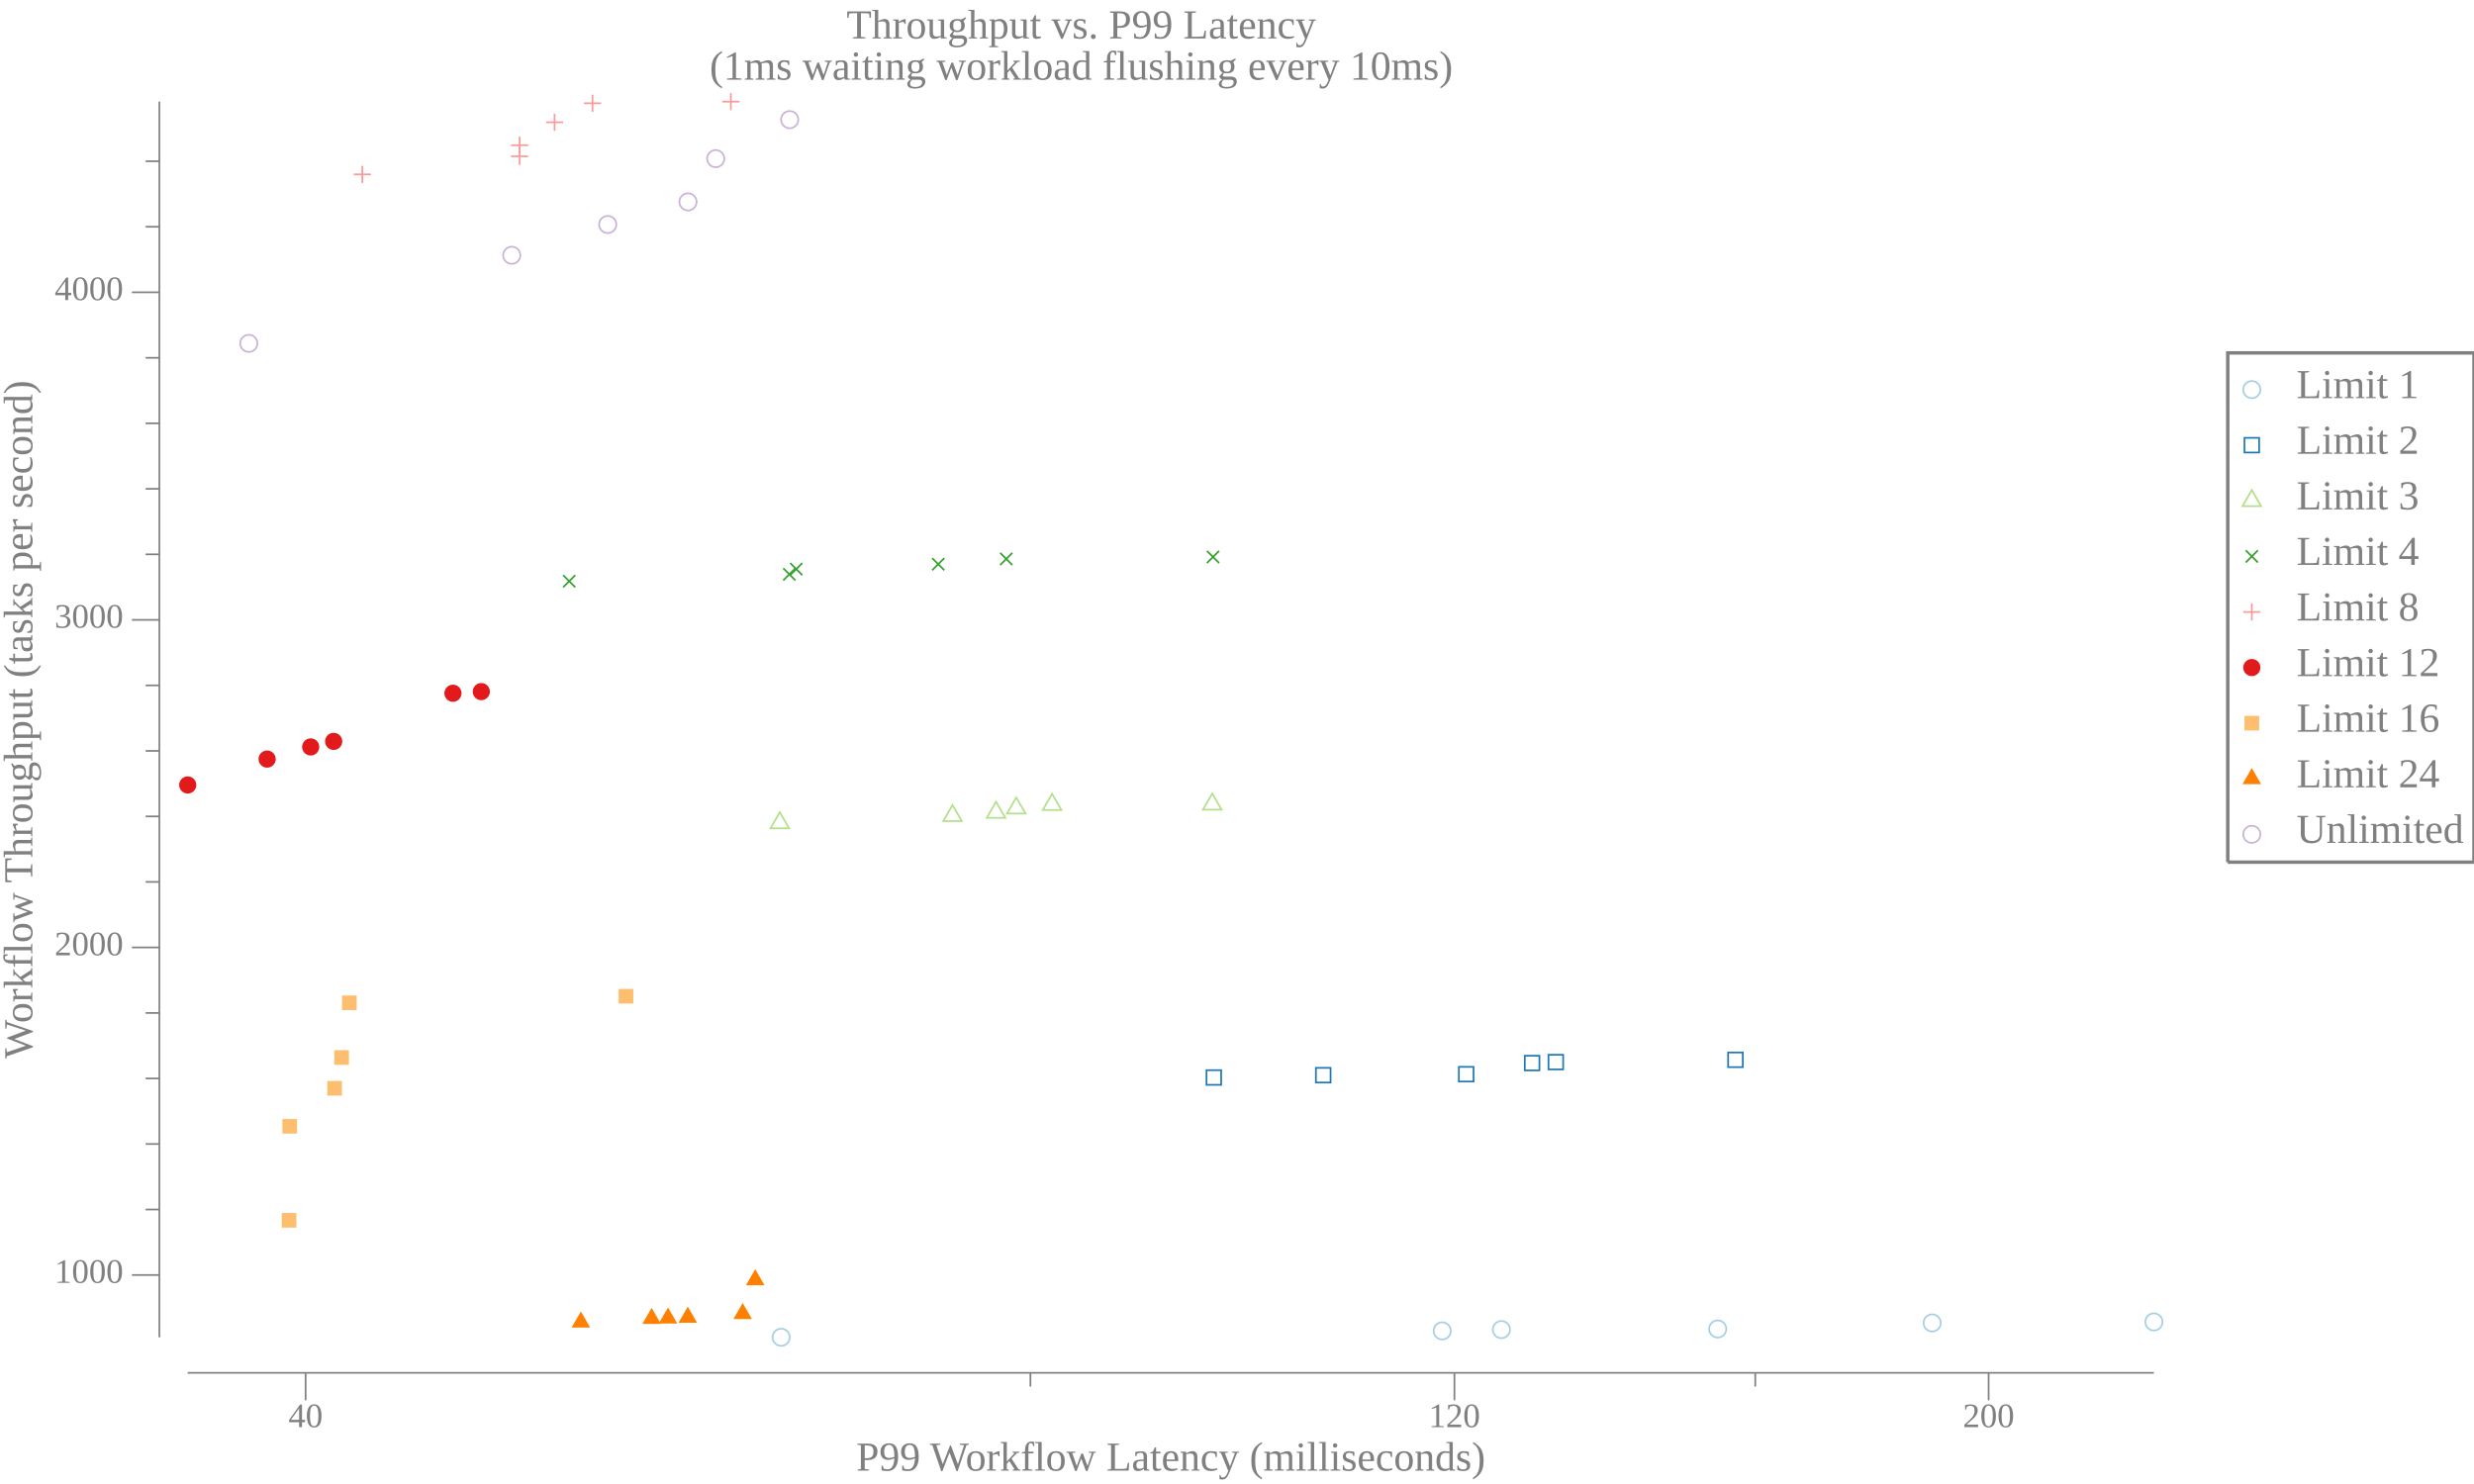
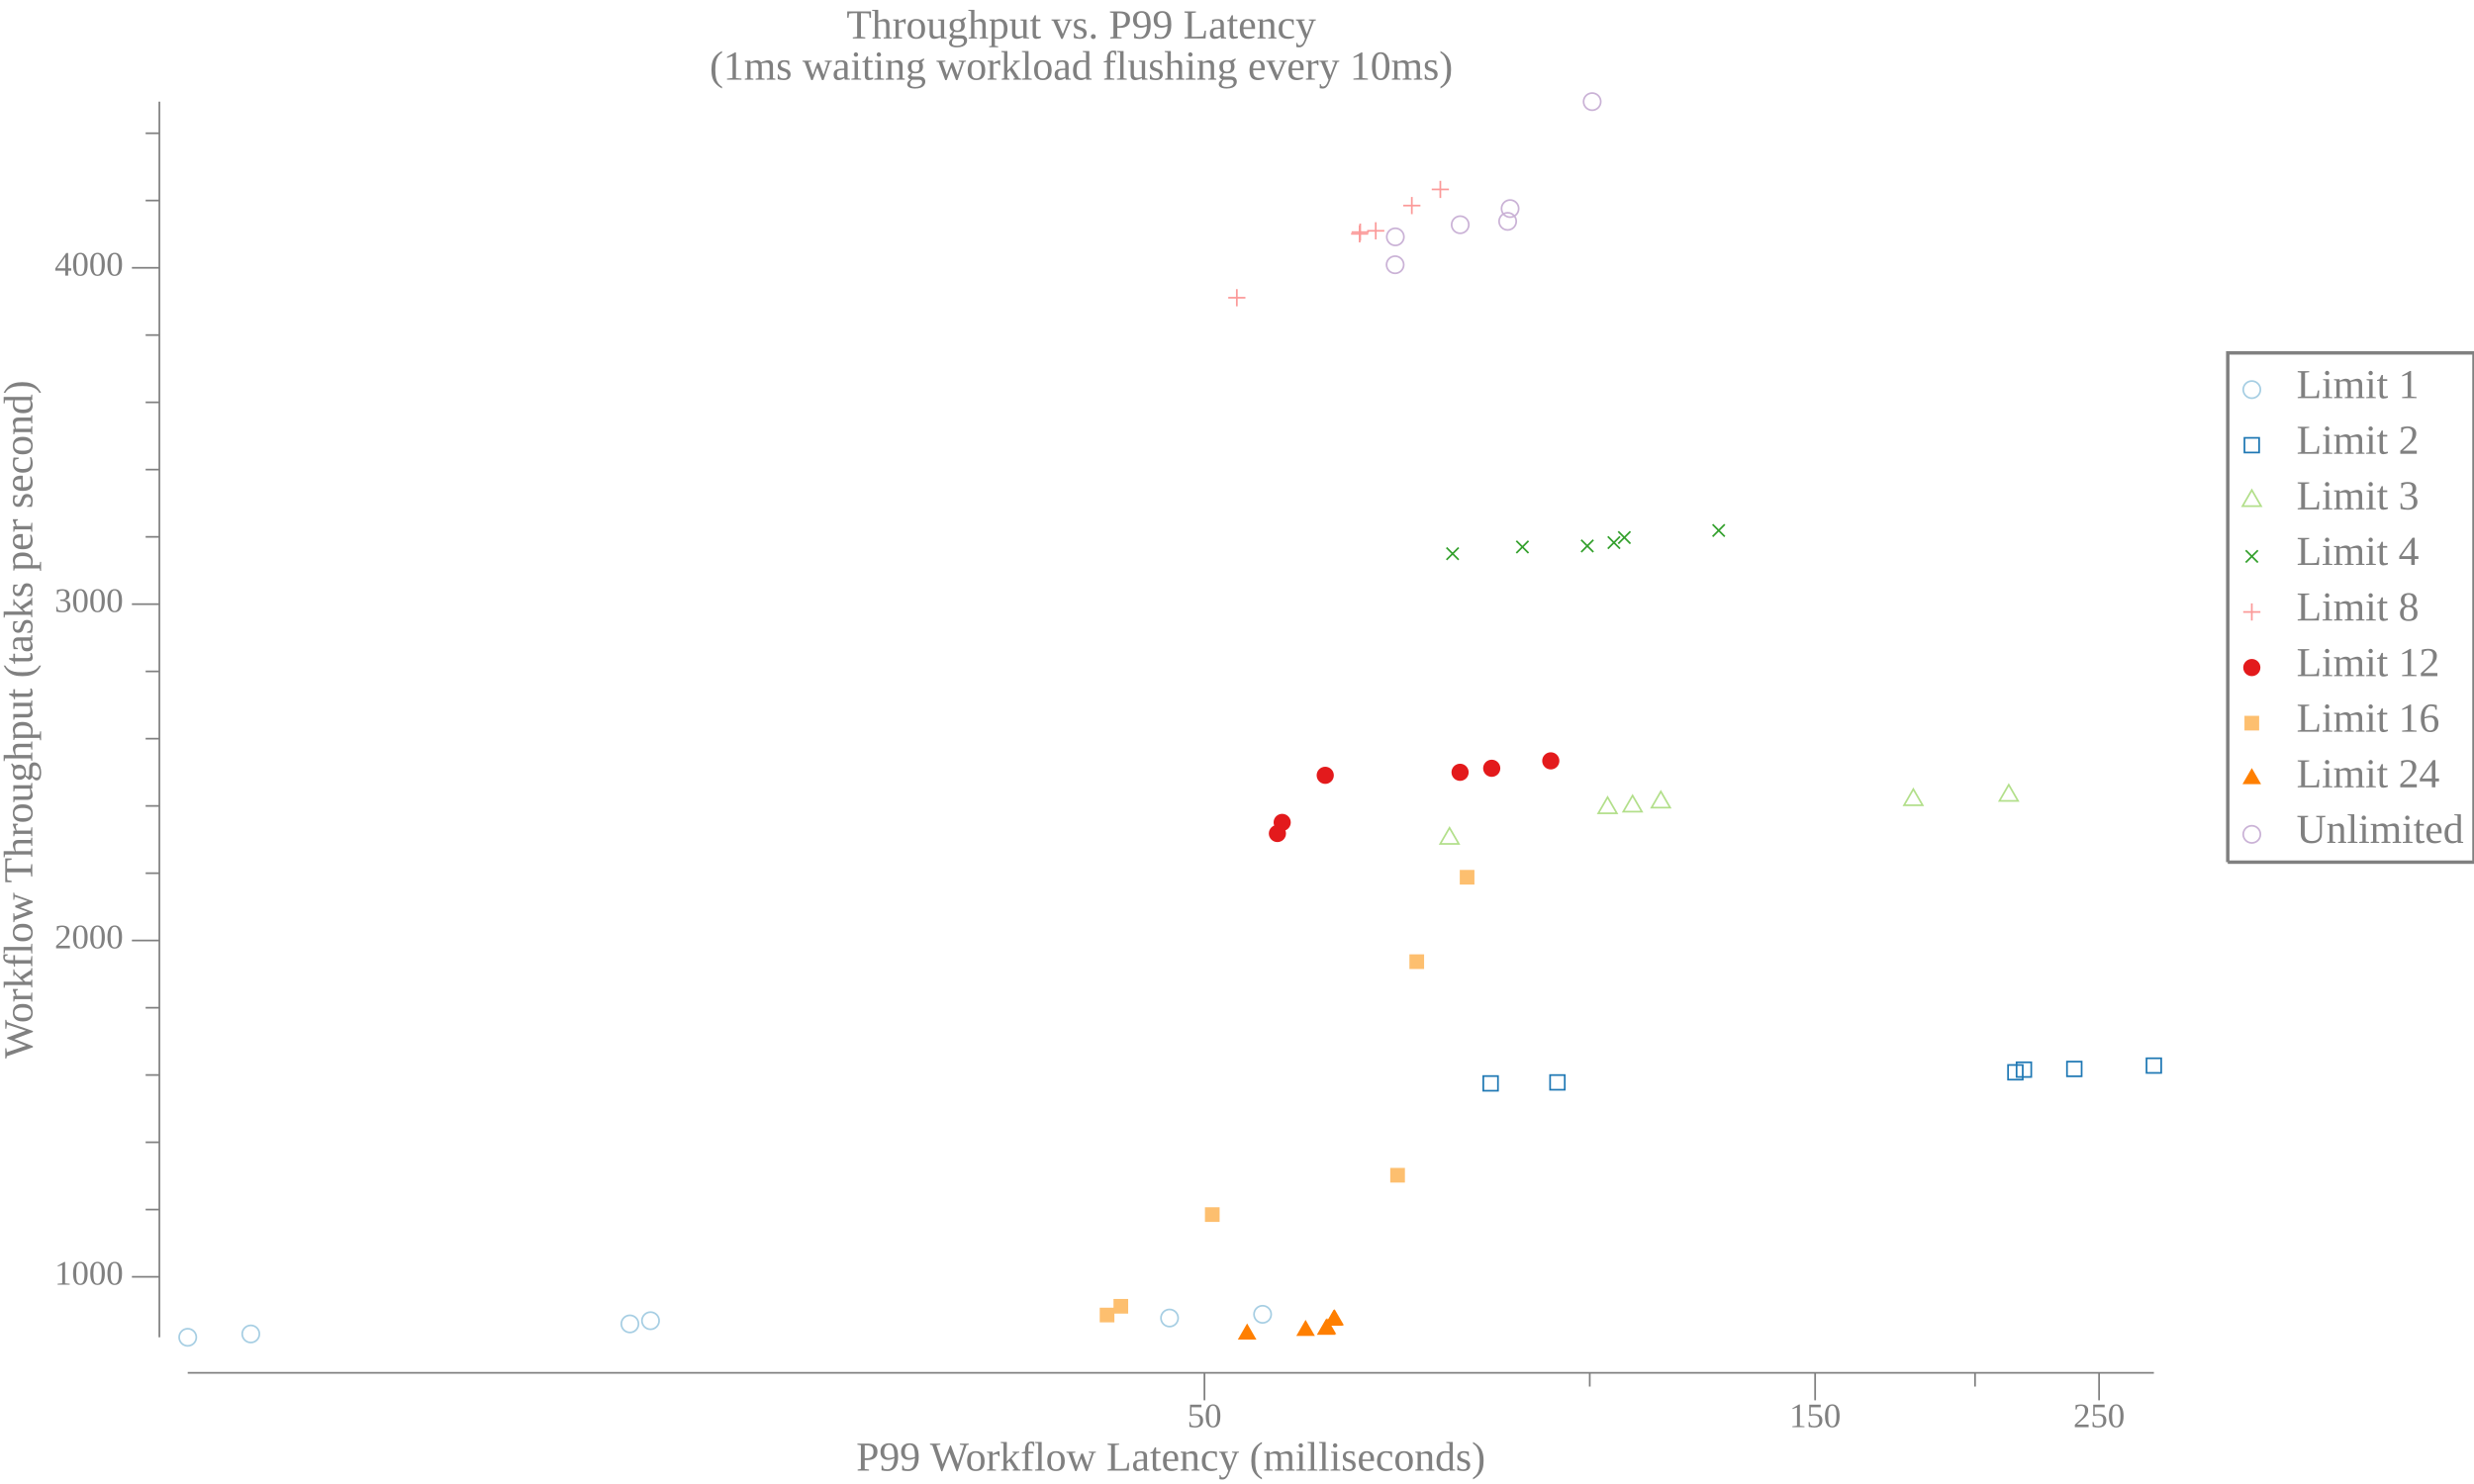
<svg xmlns="http://www.w3.org/2000/svg" width="720pt" height="432pt" viewBox="0 0 720 432">
  <g transform="scale(1, -1) translate(0, -432)">
    <path d="M657.84,318.58A2.5,2.5 0 1 1 652.84,318.58A2.5,2.5 0 1 1 657.84,318.58Z" style="fill:none;stroke:#A6CEE3;stroke-width:0.5" />
    <text x="668.34" y="-316.1" transform="scale(1, -1)" style="font-family:Liberation Serif;font-variant:normal;font-weight:normal;font-style:normal;font-size:12px;fill:#808080">Limit 1</text>
    <path d="M653.2,300.27L657.47,300.27L657.47,304.54L653.2,304.54Z" style="fill:none;stroke:#1F78B4;stroke-width:0.5" />
    <text x="668.34" y="-299.91" transform="scale(1, -1)" style="font-family:Liberation Serif;font-variant:normal;font-weight:normal;font-style:normal;font-size:12px;fill:#808080">Limit 2</text>
    <path d="M655.34,289.34L652.63,284.66L658.04,284.66Z" style="fill:none;stroke:#B2DF8A;stroke-width:0.5" />
    <text x="668.34" y="-283.73" transform="scale(1, -1)" style="font-family:Liberation Serif;font-variant:normal;font-weight:normal;font-style:normal;font-size:12px;fill:#808080">Limit 3</text>
    <path d="M653.57,268.27L657.11,271.8" style="fill:none;stroke:#33A02C;stroke-width:0.5" />
    <path d="M653.57,271.8L657.11,268.27" style="fill:none;stroke:#33A02C;stroke-width:0.5" />
    <text x="668.34" y="-267.55" transform="scale(1, -1)" style="font-family:Liberation Serif;font-variant:normal;font-weight:normal;font-style:normal;font-size:12px;fill:#808080">Limit 4</text>
    <path d="M655.34,256.35L655.34,251.35" style="fill:none;stroke:#FB9A99;stroke-width:0.5" />
    <path d="M652.84,253.85L657.84,253.85" style="fill:none;stroke:#FB9A99;stroke-width:0.5" />
    <text x="668.34" y="-251.36" transform="scale(1, -1)" style="font-family:Liberation Serif;font-variant:normal;font-weight:normal;font-style:normal;font-size:12px;fill:#808080">Limit 8</text>
    <path d="M657.84,237.67A2.5,2.5 0 1 1 652.84,237.67A2.5,2.5 0 1 1 657.84,237.67Z" style="fill:#E31A1C" />
    <text x="668.34" y="-235.18" transform="scale(1, -1)" style="font-family:Liberation Serif;font-variant:normal;font-weight:normal;font-style:normal;font-size:12px;fill:#808080">Limit 12</text>
    <path d="M653.2,219.35L657.47,219.35L657.47,223.62L653.2,223.62Z" style="fill:#FDBF6F" />
    <text x="668.34" y="-219" transform="scale(1, -1)" style="font-family:Liberation Serif;font-variant:normal;font-weight:normal;font-style:normal;font-size:12px;fill:#808080">Limit 16</text>
    <path d="M655.34,208.42L652.63,203.74L658.04,203.74Z" style="fill:#FF7F00" />
    <text x="668.34" y="-202.81" transform="scale(1, -1)" style="font-family:Liberation Serif;font-variant:normal;font-weight:normal;font-style:normal;font-size:12px;fill:#808080">Limit 24</text>
    <path d="M657.84,189.12A2.5,2.5 0 1 1 652.84,189.12A2.5,2.5 0 1 1 657.84,189.12Z" style="fill:none;stroke:#CAB2D6;stroke-width:0.5" />
    <text x="668.34" y="-186.63" transform="scale(1, -1)" style="font-family:Liberation Serif;font-variant:normal;font-weight:normal;font-style:normal;font-size:12px;fill:#808080">Unlimited</text>
    <path d="M648.34,181.02L648.34,329.27L720,329.27L720,181.02L648.34,181.02" style="fill:none;stroke:#808080" />
    <path d="M0,0L629.34,0L629.34,432L0,432Z" style="fill:#-8000000000000000-8000000000000000-8000000000000000;fill-opacity:0" />
    <text x="246.35" y="-420.81" transform="scale(1, -1)" style="font-family:Liberation Serif;font-variant:normal;font-weight:normal;font-style:normal;font-size:12px;fill:#808080">Throughput vs. P99 Latency</text>
    <text x="206.52" y="-408.81" transform="scale(1, -1)" style="font-family:Liberation Serif;font-variant:normal;font-weight:normal;font-style:normal;font-size:12px;fill:#808080">(1ms waiting workload flushing every 10ms)</text>
    <text x="249.18" y="-3.902" transform="scale(1, -1)" style="font-family:Liberation Serif;font-variant:normal;font-weight:normal;font-style:normal;font-size:12px;fill:#808080">P99 Workflow Latency (milliseconds)</text>
-     <text x="83.938" y="-16.541" transform="scale(1, -1)" style="font-family:Liberation Serif;font-variant:normal;font-weight:normal;font-style:normal;font-size:10px;fill:#808080">40</text>
-     <text x="415.78" y="-16.541" transform="scale(1, -1)" style="font-family:Liberation Serif;font-variant:normal;font-weight:normal;font-style:normal;font-size:10px;fill:#808080">120</text>
-     <text x="571.24" y="-16.541" transform="scale(1, -1)" style="font-family:Liberation Serif;font-variant:normal;font-weight:normal;font-style:normal;font-size:10px;fill:#808080">200</text>
-     <path d="M88.938,24.363L88.938,32.363" style="fill:none;stroke:#808080;stroke-width:0.5" />
-     <path d="M423.28,24.363L423.28,32.363" style="fill:none;stroke:#808080;stroke-width:0.5" />
-     <path d="M578.74,24.363L578.74,32.363" style="fill:none;stroke:#808080;stroke-width:0.5" />
-     <path d="M299.88,28.363L299.88,32.363" style="fill:none;stroke:#808080;stroke-width:0.5" />
-     <path d="M510.83,28.363L510.83,32.363" style="fill:none;stroke:#808080;stroke-width:0.5" />
+     <text x="345.53" y="-16.541" transform="scale(1, -1)" style="font-family:Liberation Serif;font-variant:normal;font-weight:normal;font-style:normal;font-size:10px;fill:#808080">50</text>
+     <text x="520.75" y="-16.541" transform="scale(1, -1)" style="font-family:Liberation Serif;font-variant:normal;font-weight:normal;font-style:normal;font-size:10px;fill:#808080">150</text>
+     <text x="603.39" y="-16.541" transform="scale(1, -1)" style="font-family:Liberation Serif;font-variant:normal;font-weight:normal;font-style:normal;font-size:10px;fill:#808080">250</text>
+     <path d="M350.53,24.363L350.53,32.363" style="fill:none;stroke:#808080;stroke-width:0.5" />
+     <path d="M528.25,24.363L528.25,32.363" style="fill:none;stroke:#808080;stroke-width:0.5" />
+     <path d="M610.89,24.363L610.89,32.363" style="fill:none;stroke:#808080;stroke-width:0.5" />
+     <path d="M462.66,28.363L462.66,32.363" style="fill:none;stroke:#808080;stroke-width:0.5" />
+     <path d="M574.79,28.363L574.79,32.363" style="fill:none;stroke:#808080;stroke-width:0.5" />
    <path d="M54.635,32.363L626.84,32.363" style="fill:none;stroke:#808080;stroke-width:0.5" />
    <g transform="rotate(90)">
      <text x="123.84" y="9.387" transform="scale(1, -1)" style="font-family:Liberation Serif;font-variant:normal;font-weight:normal;font-style:normal;font-size:12px;fill:#808080">Workflow Throughput (tasks per second)</text>
    </g>
-     <text x="15.885" y="-58.552" transform="scale(1, -1)" style="font-family:Liberation Serif;font-variant:normal;font-weight:normal;font-style:normal;font-size:10px;fill:#808080">1000</text>
-     <text x="15.885" y="-153.91" transform="scale(1, -1)" style="font-family:Liberation Serif;font-variant:normal;font-weight:normal;font-style:normal;font-size:10px;fill:#808080">2000</text>
-     <text x="15.885" y="-249.27" transform="scale(1, -1)" style="font-family:Liberation Serif;font-variant:normal;font-weight:normal;font-style:normal;font-size:10px;fill:#808080">3000</text>
-     <text x="15.885" y="-344.63" transform="scale(1, -1)" style="font-family:Liberation Serif;font-variant:normal;font-weight:normal;font-style:normal;font-size:10px;fill:#808080">4000</text>
-     <path d="M38.385,60.837L46.385,60.837" style="fill:none;stroke:#808080;stroke-width:0.5" />
-     <path d="M38.385,156.2L46.385,156.2" style="fill:none;stroke:#808080;stroke-width:0.5" />
-     <path d="M38.385,251.55L46.385,251.55" style="fill:none;stroke:#808080;stroke-width:0.5" />
-     <path d="M38.385,346.91L46.385,346.91" style="fill:none;stroke:#808080;stroke-width:0.5" />
-     <path d="M42.385,79.908L46.385,79.908" style="fill:none;stroke:#808080;stroke-width:0.5" />
-     <path d="M42.385,98.98L46.385,98.98" style="fill:none;stroke:#808080;stroke-width:0.5" />
-     <path d="M42.385,118.05L46.385,118.05" style="fill:none;stroke:#808080;stroke-width:0.5" />
-     <path d="M42.385,137.12L46.385,137.12" style="fill:none;stroke:#808080;stroke-width:0.5" />
-     <path d="M42.385,175.27L46.385,175.27" style="fill:none;stroke:#808080;stroke-width:0.5" />
-     <path d="M42.385,194.34L46.385,194.34" style="fill:none;stroke:#808080;stroke-width:0.5" />
-     <path d="M42.385,213.41L46.385,213.41" style="fill:none;stroke:#808080;stroke-width:0.5" />
-     <path d="M42.385,232.48L46.385,232.48" style="fill:none;stroke:#808080;stroke-width:0.5" />
-     <path d="M42.385,270.63L46.385,270.63" style="fill:none;stroke:#808080;stroke-width:0.5" />
-     <path d="M42.385,289.7L46.385,289.7" style="fill:none;stroke:#808080;stroke-width:0.5" />
-     <path d="M42.385,308.77L46.385,308.77" style="fill:none;stroke:#808080;stroke-width:0.5" />
-     <path d="M42.385,327.84L46.385,327.84" style="fill:none;stroke:#808080;stroke-width:0.5" />
-     <path d="M42.385,365.99L46.385,365.99" style="fill:none;stroke:#808080;stroke-width:0.5" />
-     <path d="M42.385,385.06L46.385,385.06" style="fill:none;stroke:#808080;stroke-width:0.5" />
+     <text x="15.885" y="-58.028" transform="scale(1, -1)" style="font-family:Liberation Serif;font-variant:normal;font-weight:normal;font-style:normal;font-size:10px;fill:#808080">1000</text>
+     <text x="15.885" y="-155.94" transform="scale(1, -1)" style="font-family:Liberation Serif;font-variant:normal;font-weight:normal;font-style:normal;font-size:10px;fill:#808080">2000</text>
+     <text x="15.885" y="-253.85" transform="scale(1, -1)" style="font-family:Liberation Serif;font-variant:normal;font-weight:normal;font-style:normal;font-size:10px;fill:#808080">3000</text>
+     <text x="15.885" y="-351.76" transform="scale(1, -1)" style="font-family:Liberation Serif;font-variant:normal;font-weight:normal;font-style:normal;font-size:10px;fill:#808080">4000</text>
+     <path d="M38.385,60.313L46.385,60.313" style="fill:none;stroke:#808080;stroke-width:0.5" />
+     <path d="M38.385,158.22L46.385,158.22" style="fill:none;stroke:#808080;stroke-width:0.5" />
+     <path d="M38.385,256.13L46.385,256.13" style="fill:none;stroke:#808080;stroke-width:0.5" />
+     <path d="M38.385,354.04L46.385,354.04" style="fill:none;stroke:#808080;stroke-width:0.5" />
+     <path d="M42.385,79.895L46.385,79.895" style="fill:none;stroke:#808080;stroke-width:0.5" />
+     <path d="M42.385,99.477L46.385,99.477" style="fill:none;stroke:#808080;stroke-width:0.5" />
+     <path d="M42.385,119.06L46.385,119.06" style="fill:none;stroke:#808080;stroke-width:0.5" />
+     <path d="M42.385,138.64L46.385,138.64" style="fill:none;stroke:#808080;stroke-width:0.5" />
+     <path d="M42.385,177.81L46.385,177.81" style="fill:none;stroke:#808080;stroke-width:0.5" />
+     <path d="M42.385,197.39L46.385,197.39" style="fill:none;stroke:#808080;stroke-width:0.5" />
+     <path d="M42.385,216.97L46.385,216.97" style="fill:none;stroke:#808080;stroke-width:0.5" />
+     <path d="M42.385,236.55L46.385,236.55" style="fill:none;stroke:#808080;stroke-width:0.5" />
+     <path d="M42.385,275.72L46.385,275.72" style="fill:none;stroke:#808080;stroke-width:0.5" />
+     <path d="M42.385,295.3L46.385,295.3" style="fill:none;stroke:#808080;stroke-width:0.5" />
+     <path d="M42.385,314.88L46.385,314.88" style="fill:none;stroke:#808080;stroke-width:0.5" />
+     <path d="M42.385,334.46L46.385,334.46" style="fill:none;stroke:#808080;stroke-width:0.5" />
+     <path d="M42.385,373.63L46.385,373.63" style="fill:none;stroke:#808080;stroke-width:0.5" />
+     <path d="M42.385,393.21L46.385,393.21" style="fill:none;stroke:#808080;stroke-width:0.5" />
    <path d="M46.385,42.709L46.385,402.41" style="fill:none;stroke:#808080;stroke-width:0.5" />
-     <path d="M229.84,42.709A2.5,2.5 0 1 1 224.84,42.709A2.5,2.5 0 1 1 229.84,42.709Z" style="fill:none;stroke:#A6CEE3;stroke-width:0.5" />
-     <path d="M422.22,44.578A2.5,2.5 0 1 1 417.22,44.578A2.5,2.5 0 1 1 422.22,44.578Z" style="fill:none;stroke:#A6CEE3;stroke-width:0.5" />
-     <path d="M439.45,44.95A2.5,2.5 0 1 1 434.45,44.95A2.5,2.5 0 1 1 439.45,44.95Z" style="fill:none;stroke:#A6CEE3;stroke-width:0.5" />
-     <path d="M502.4,45.131A2.5,2.5 0 1 1 497.4,45.131A2.5,2.5 0 1 1 502.4,45.131Z" style="fill:none;stroke:#A6CEE3;stroke-width:0.5" />
-     <path d="M564.81,46.886A2.5,2.5 0 1 1 559.81,46.886A2.5,2.5 0 1 1 564.81,46.886Z" style="fill:none;stroke:#A6CEE3;stroke-width:0.5" />
-     <path d="M629.34,47.181A2.5,2.5 0 1 1 624.34,47.181A2.5,2.5 0 1 1 629.34,47.181Z" style="fill:none;stroke:#A6CEE3;stroke-width:0.5" />
-     <path d="M351.12,116.2L355.39,116.2L355.39,120.47L351.12,120.47Z" style="fill:none;stroke:#1F78B4;stroke-width:0.5" />
-     <path d="M382.96,116.87L387.23,116.87L387.23,121.14L382.96,121.14Z" style="fill:none;stroke:#1F78B4;stroke-width:0.5" />
-     <path d="M424.57,117.16L428.84,117.16L428.84,121.43L424.57,121.43Z" style="fill:none;stroke:#1F78B4;stroke-width:0.5" />
-     <path d="M443.75,120.4L448.01,120.4L448.01,124.67L443.75,124.67Z" style="fill:none;stroke:#1F78B4;stroke-width:0.5" />
-     <path d="M450.65,120.69L454.92,120.69L454.92,124.95L450.65,124.95Z" style="fill:none;stroke:#1F78B4;stroke-width:0.5" />
-     <path d="M502.93,121.35L507.2,121.35L507.2,125.62L502.93,125.62Z" style="fill:none;stroke:#1F78B4;stroke-width:0.5" />
-     <path d="M226.94,195.56L224.23,190.87L229.64,190.87Z" style="fill:none;stroke:#B2DF8A;stroke-width:0.5" />
-     <path d="M277.2,197.65L274.5,192.97L279.91,192.97Z" style="fill:none;stroke:#B2DF8A;stroke-width:0.5" />
-     <path d="M289.87,198.61L287.16,193.92L292.58,193.92Z" style="fill:none;stroke:#B2DF8A;stroke-width:0.5" />
-     <path d="M295.76,199.85L293.06,195.16L298.47,195.16Z" style="fill:none;stroke:#B2DF8A;stroke-width:0.5" />
-     <path d="M306.18,200.9L303.48,196.21L308.89,196.21Z" style="fill:none;stroke:#B2DF8A;stroke-width:0.5" />
-     <path d="M352.8,200.99L350.09,196.3L355.51,196.3Z" style="fill:none;stroke:#B2DF8A;stroke-width:0.5" />
-     <path d="M163.88,261.04L167.42,264.57" style="fill:none;stroke:#33A02C;stroke-width:0.5" />
-     <path d="M163.88,264.57L167.42,261.04" style="fill:none;stroke:#33A02C;stroke-width:0.5" />
-     <path d="M227.95,263.04L231.49,266.58" style="fill:none;stroke:#33A02C;stroke-width:0.5" />
-     <path d="M227.95,266.58L231.49,263.04" style="fill:none;stroke:#33A02C;stroke-width:0.5" />
-     <path d="M229.96,264.57L233.49,268.1" style="fill:none;stroke:#33A02C;stroke-width:0.5" />
-     <path d="M229.96,268.1L233.49,264.57" style="fill:none;stroke:#33A02C;stroke-width:0.5" />
-     <path d="M271.29,266L274.82,269.53" style="fill:none;stroke:#33A02C;stroke-width:0.5" />
-     <path d="M271.29,269.53L274.82,266" style="fill:none;stroke:#33A02C;stroke-width:0.5" />
-     <path d="M291.08,267.52L294.61,271.06" style="fill:none;stroke:#33A02C;stroke-width:0.5" />
-     <path d="M291.08,271.06L294.61,267.52" style="fill:none;stroke:#33A02C;stroke-width:0.5" />
-     <path d="M351.25,268.1L354.79,271.63" style="fill:none;stroke:#33A02C;stroke-width:0.5" />
-     <path d="M351.25,271.63L354.79,268.1" style="fill:none;stroke:#33A02C;stroke-width:0.5" />
-     <path d="M105.44,383.74L105.44,378.74" style="fill:none;stroke:#FB9A99;stroke-width:0.5" />
-     <path d="M102.94,381.24L107.94,381.24" style="fill:none;stroke:#FB9A99;stroke-width:0.5" />
-     <path d="M151.21,388.99L151.21,383.99" style="fill:none;stroke:#FB9A99;stroke-width:0.5" />
-     <path d="M148.71,386.49L153.71,386.49" style="fill:none;stroke:#FB9A99;stroke-width:0.5" />
-     <path d="M151.22,392.23L151.22,387.23" style="fill:none;stroke:#FB9A99;stroke-width:0.5" />
-     <path d="M148.72,389.73L153.72,389.73" style="fill:none;stroke:#FB9A99;stroke-width:0.5" />
-     <path d="M161.39,398.9L161.39,393.9" style="fill:none;stroke:#FB9A99;stroke-width:0.5" />
-     <path d="M158.89,396.4L163.89,396.4" style="fill:none;stroke:#FB9A99;stroke-width:0.5" />
-     <path d="M172.44,404.44L172.44,399.44" style="fill:none;stroke:#FB9A99;stroke-width:0.5" />
-     <path d="M169.94,401.94L174.94,401.94" style="fill:none;stroke:#FB9A99;stroke-width:0.5" />
-     <path d="M212.7,404.91L212.7,399.91" style="fill:none;stroke:#FB9A99;stroke-width:0.5" />
-     <path d="M210.2,402.41L215.2,402.41" style="fill:none;stroke:#FB9A99;stroke-width:0.5" />
-     <path d="M57.135,203.49A2.5,2.5 0 1 1 52.135,203.49A2.5,2.5 0 1 1 57.135,203.49Z" style="fill:#E31A1C" />
-     <path d="M80.239,211.03A2.5,2.5 0 1 1 75.239,211.03A2.5,2.5 0 1 1 80.239,211.03Z" style="fill:#E31A1C" />
-     <path d="M92.918,214.56A2.5,2.5 0 1 1 87.918,214.56A2.5,2.5 0 1 1 92.918,214.56Z" style="fill:#E31A1C" />
-     <path d="M99.606,216.18A2.5,2.5 0 1 1 94.606,216.18A2.5,2.5 0 1 1 99.606,216.18Z" style="fill:#E31A1C" />
-     <path d="M134.32,230.19A2.5,2.5 0 1 1 129.32,230.19A2.5,2.5 0 1 1 134.32,230.19Z" style="fill:#E31A1C" />
-     <path d="M142.57,230.67A2.5,2.5 0 1 1 137.57,230.67A2.5,2.5 0 1 1 142.57,230.67Z" style="fill:#E31A1C" />
-     <path d="M81.995,74.628L86.262,74.628L86.262,78.896L81.995,78.896Z" style="fill:#FDBF6F" />
-     <path d="M82.187,102L86.455,102L86.455,106.26L82.187,106.26Z" style="fill:#FDBF6F" />
-     <path d="M95.252,113.06L99.52,113.06L99.52,117.33L95.252,117.33Z" style="fill:#FDBF6F" />
-     <path d="M97.278,122.02L101.55,122.02L101.55,126.29L97.278,126.29Z" style="fill:#FDBF6F" />
-     <path d="M99.533,137.95L103.8,137.95L103.8,142.21L99.533,142.21Z" style="fill:#FDBF6F" />
-     <path d="M180.04,139.85L184.31,139.85L184.31,144.12L180.04,144.12Z" style="fill:#FDBF6F" />
-     <path d="M169.06,50.23L166.35,45.543L171.76,45.543Z" style="fill:#FF7F00" />
-     <path d="M189.64,51.279L186.94,46.591L192.35,46.591Z" style="fill:#FF7F00" />
-     <path d="M194.41,51.393L191.7,46.706L197.11,46.706Z" style="fill:#FF7F00" />
-     <path d="M200.16,51.632L197.46,46.944L202.87,46.944Z" style="fill:#FF7F00" />
-     <path d="M216.14,52.7L213.43,48.012L218.84,48.012Z" style="fill:#FF7F00" />
-     <path d="M219.79,62.541L217.09,57.853L222.5,57.853Z" style="fill:#FF7F00" />
-     <path d="M74.907,332.04A2.5,2.5 0 1 1 69.907,332.04A2.5,2.5 0 1 1 74.907,332.04Z" style="fill:none;stroke:#CAB2D6;stroke-width:0.5" />
-     <path d="M151.43,357.69A2.5,2.5 0 1 1 146.43,357.69A2.5,2.5 0 1 1 151.43,357.69Z" style="fill:none;stroke:#CAB2D6;stroke-width:0.5" />
-     <path d="M179.37,366.65A2.5,2.5 0 1 1 174.37,366.65A2.5,2.5 0 1 1 179.37,366.65Z" style="fill:none;stroke:#CAB2D6;stroke-width:0.5" />
-     <path d="M202.73,373.23A2.5,2.5 0 1 1 197.73,373.23A2.5,2.5 0 1 1 202.73,373.23Z" style="fill:none;stroke:#CAB2D6;stroke-width:0.5" />
-     <path d="M210.79,385.82A2.5,2.5 0 1 1 205.79,385.82A2.5,2.5 0 1 1 210.79,385.82Z" style="fill:none;stroke:#CAB2D6;stroke-width:0.5" />
-     <path d="M232.32,397.17A2.5,2.5 0 1 1 227.32,397.17A2.5,2.5 0 1 1 232.32,397.17Z" style="fill:none;stroke:#CAB2D6;stroke-width:0.5" />
+     <path d="M57.135,42.709A2.5,2.5 0 1 1 52.135,42.709A2.5,2.5 0 1 1 57.135,42.709Z" style="fill:none;stroke:#A6CEE3;stroke-width:0.5" />
+     <path d="M75.491,43.678A2.5,2.5 0 1 1 70.491,43.678A2.5,2.5 0 1 1 75.491,43.678Z" style="fill:none;stroke:#A6CEE3;stroke-width:0.5" />
+     <path d="M185.82,46.606A2.5,2.5 0 1 1 180.82,46.606A2.5,2.5 0 1 1 185.82,46.606Z" style="fill:none;stroke:#A6CEE3;stroke-width:0.5" />
+     <path d="M191.82,47.536A2.5,2.5 0 1 1 186.82,47.536A2.5,2.5 0 1 1 191.82,47.536Z" style="fill:none;stroke:#A6CEE3;stroke-width:0.5" />
+     <path d="M342.87,48.319A2.5,2.5 0 1 1 337.87,48.319A2.5,2.5 0 1 1 342.87,48.319Z" style="fill:none;stroke:#A6CEE3;stroke-width:0.5" />
+     <path d="M369.95,49.396A2.5,2.5 0 1 1 364.95,49.396A2.5,2.5 0 1 1 369.95,49.396Z" style="fill:none;stroke:#A6CEE3;stroke-width:0.5" />
+     <path d="M431.68,114.48L435.95,114.48L435.95,118.75L431.68,118.75Z" style="fill:none;stroke:#1F78B4;stroke-width:0.5" />
+     <path d="M451.12,114.77L455.39,114.77L455.39,119.04L451.12,119.04Z" style="fill:none;stroke:#1F78B4;stroke-width:0.5" />
+     <path d="M584.4,117.71L588.67,117.71L588.67,121.98L584.4,121.98Z" style="fill:none;stroke:#1F78B4;stroke-width:0.5" />
+     <path d="M586.88,118.49L591.15,118.49L591.15,122.76L586.88,122.76Z" style="fill:none;stroke:#1F78B4;stroke-width:0.5" />
+     <path d="M601.55,118.69L605.81,118.69L605.81,122.96L601.55,122.96Z" style="fill:none;stroke:#1F78B4;stroke-width:0.5" />
+     <path d="M624.7,119.67L628.97,119.67L628.97,123.93L624.7,123.93Z" style="fill:none;stroke:#1F78B4;stroke-width:0.5" />
+     <path d="M421.85,191.02L419.14,186.33L424.56,186.33Z" style="fill:none;stroke:#B2DF8A;stroke-width:0.5" />
+     <path d="M467.85,199.93L465.14,195.24L470.55,195.24Z" style="fill:none;stroke:#B2DF8A;stroke-width:0.5" />
+     <path d="M475.12,200.41L472.42,195.73L477.83,195.73Z" style="fill:none;stroke:#B2DF8A;stroke-width:0.5" />
+     <path d="M483.35,201.59L480.64,196.9L486.05,196.9Z" style="fill:none;stroke:#B2DF8A;stroke-width:0.5" />
+     <path d="M556.83,202.28L554.13,197.59L559.54,197.59Z" style="fill:none;stroke:#B2DF8A;stroke-width:0.5" />
+     <path d="M584.6,203.55L581.89,198.86L587.3,198.86Z" style="fill:none;stroke:#B2DF8A;stroke-width:0.5" />
+     <path d="M420.97,269.05L424.51,272.59" style="fill:none;stroke:#33A02C;stroke-width:0.5" />
+     <path d="M420.97,272.59L424.51,269.05" style="fill:none;stroke:#33A02C;stroke-width:0.5" />
+     <path d="M441.3,271.01L444.83,274.55" style="fill:none;stroke:#33A02C;stroke-width:0.5" />
+     <path d="M441.3,274.55L444.83,271.01" style="fill:none;stroke:#33A02C;stroke-width:0.5" />
+     <path d="M460.17,271.3L463.71,274.84" style="fill:none;stroke:#33A02C;stroke-width:0.5" />
+     <path d="M460.17,274.84L463.71,271.3" style="fill:none;stroke:#33A02C;stroke-width:0.5" />
+     <path d="M467.92,272.28L471.46,275.82" style="fill:none;stroke:#33A02C;stroke-width:0.5" />
+     <path d="M467.92,275.82L471.46,272.28" style="fill:none;stroke:#33A02C;stroke-width:0.5" />
+     <path d="M470.96,273.75L474.49,277.29" style="fill:none;stroke:#33A02C;stroke-width:0.5" />
+     <path d="M470.96,277.29L474.49,273.75" style="fill:none;stroke:#33A02C;stroke-width:0.5" />
+     <path d="M498.42,275.81L501.95,279.34" style="fill:none;stroke:#33A02C;stroke-width:0.5" />
+     <path d="M498.42,279.34L501.95,275.81" style="fill:none;stroke:#33A02C;stroke-width:0.5" />
+     <path d="M359.95,347.83L359.95,342.83" style="fill:none;stroke:#FB9A99;stroke-width:0.5" />
+     <path d="M357.45,345.33L362.45,345.33" style="fill:none;stroke:#FB9A99;stroke-width:0.5" />
+     <path d="M395.69,366.43L395.69,361.43" style="fill:none;stroke:#FB9A99;stroke-width:0.5" />
+     <path d="M393.19,363.93L398.19,363.93" style="fill:none;stroke:#FB9A99;stroke-width:0.5" />
+     <path d="M395.86,366.92L395.86,361.92" style="fill:none;stroke:#FB9A99;stroke-width:0.5" />
+     <path d="M393.36,364.42L398.36,364.42" style="fill:none;stroke:#FB9A99;stroke-width:0.5" />
+     <path d="M400.38,367.31L400.38,362.31" style="fill:none;stroke:#FB9A99;stroke-width:0.5" />
+     <path d="M397.88,364.81L402.88,364.81" style="fill:none;stroke:#FB9A99;stroke-width:0.5" />
+     <path d="M410.88,374.66L410.88,369.66" style="fill:none;stroke:#FB9A99;stroke-width:0.5" />
+     <path d="M408.38,372.16L413.38,372.16" style="fill:none;stroke:#FB9A99;stroke-width:0.5" />
+     <path d="M419.18,379.36L419.18,374.36" style="fill:none;stroke:#FB9A99;stroke-width:0.5" />
+     <path d="M416.68,376.86L421.68,376.86" style="fill:none;stroke:#FB9A99;stroke-width:0.5" />
+     <path d="M374.26,189.36A2.5,2.5 0 1 1 369.26,189.36A2.5,2.5 0 1 1 374.26,189.36Z" style="fill:#E31A1C" />
+     <path d="M375.65,192.59A2.5,2.5 0 1 1 370.65,192.59A2.5,2.5 0 1 1 375.65,192.59Z" style="fill:#E31A1C" />
+     <path d="M388.18,206.3A2.5,2.5 0 1 1 383.18,206.3A2.5,2.5 0 1 1 388.18,206.3Z" style="fill:#E31A1C" />
+     <path d="M427.42,207.18A2.5,2.5 0 1 1 422.42,207.18A2.5,2.5 0 1 1 427.42,207.18Z" style="fill:#E31A1C" />
+     <path d="M436.63,208.35A2.5,2.5 0 1 1 431.63,208.35A2.5,2.5 0 1 1 436.63,208.35Z" style="fill:#E31A1C" />
+     <path d="M453.82,210.51A2.5,2.5 0 1 1 448.82,210.51A2.5,2.5 0 1 1 453.82,210.51Z" style="fill:#E31A1C" />
+     <path d="M320.05,47.057L324.32,47.057L324.32,51.325L320.05,51.325Z" style="fill:#FDBF6F" />
+     <path d="M324.06,49.602L328.33,49.602L328.33,53.87L324.06,53.87Z" style="fill:#FDBF6F" />
+     <path d="M350.67,76.293L354.94,76.293L354.94,80.561L350.67,80.561Z" style="fill:#FDBF6F" />
+     <path d="M404.6,87.748L408.87,87.748L408.87,92.016L404.6,92.016Z" style="fill:#FDBF6F" />
+     <path d="M410.18,149.92L414.45,149.92L414.45,154.19L410.18,154.19Z" style="fill:#FDBF6F" />
+     <path d="M424.83,174.5L429.1,174.5L429.1,178.76L424.83,178.76Z" style="fill:#FDBF6F" />
+     <path d="M362.95,46.745L360.24,42.057L365.65,42.057Z" style="fill:#FF7F00" />
+     <path d="M379.96,47.792L377.25,43.105L382.67,43.105Z" style="fill:#FF7F00" />
+     <path d="M385.94,48.115L383.23,43.428L388.64,43.428Z" style="fill:#FF7F00" />
+     <path d="M386.2,48.301L383.49,43.614L388.9,43.614Z" style="fill:#FF7F00" />
+     <path d="M388.14,50.759L385.43,46.071L390.84,46.071Z" style="fill:#FF7F00" />
+     <path d="M388.4,50.906L385.69,46.218L391.11,46.218Z" style="fill:#FF7F00" />
+     <path d="M408.52,354.93A2.5,2.5 0 1 1 403.52,354.93A2.5,2.5 0 1 1 408.52,354.93Z" style="fill:none;stroke:#CAB2D6;stroke-width:0.5" />
+     <path d="M408.58,363.05A2.5,2.5 0 1 1 403.58,363.05A2.5,2.5 0 1 1 408.58,363.05Z" style="fill:none;stroke:#CAB2D6;stroke-width:0.5" />
+     <path d="M427.46,366.58A2.5,2.5 0 1 1 422.46,366.58A2.5,2.5 0 1 1 427.46,366.58Z" style="fill:none;stroke:#CAB2D6;stroke-width:0.5" />
+     <path d="M441.27,367.56A2.5,2.5 0 1 1 436.27,367.56A2.5,2.5 0 1 1 441.27,367.56Z" style="fill:none;stroke:#CAB2D6;stroke-width:0.5" />
+     <path d="M441.98,371.28A2.5,2.5 0 1 1 436.98,371.28A2.5,2.5 0 1 1 441.98,371.28Z" style="fill:none;stroke:#CAB2D6;stroke-width:0.5" />
+     <path d="M465.86,402.41A2.5,2.5 0 1 1 460.86,402.41A2.5,2.5 0 1 1 465.86,402.41Z" style="fill:none;stroke:#CAB2D6;stroke-width:0.5" />
  </g>
</svg>
